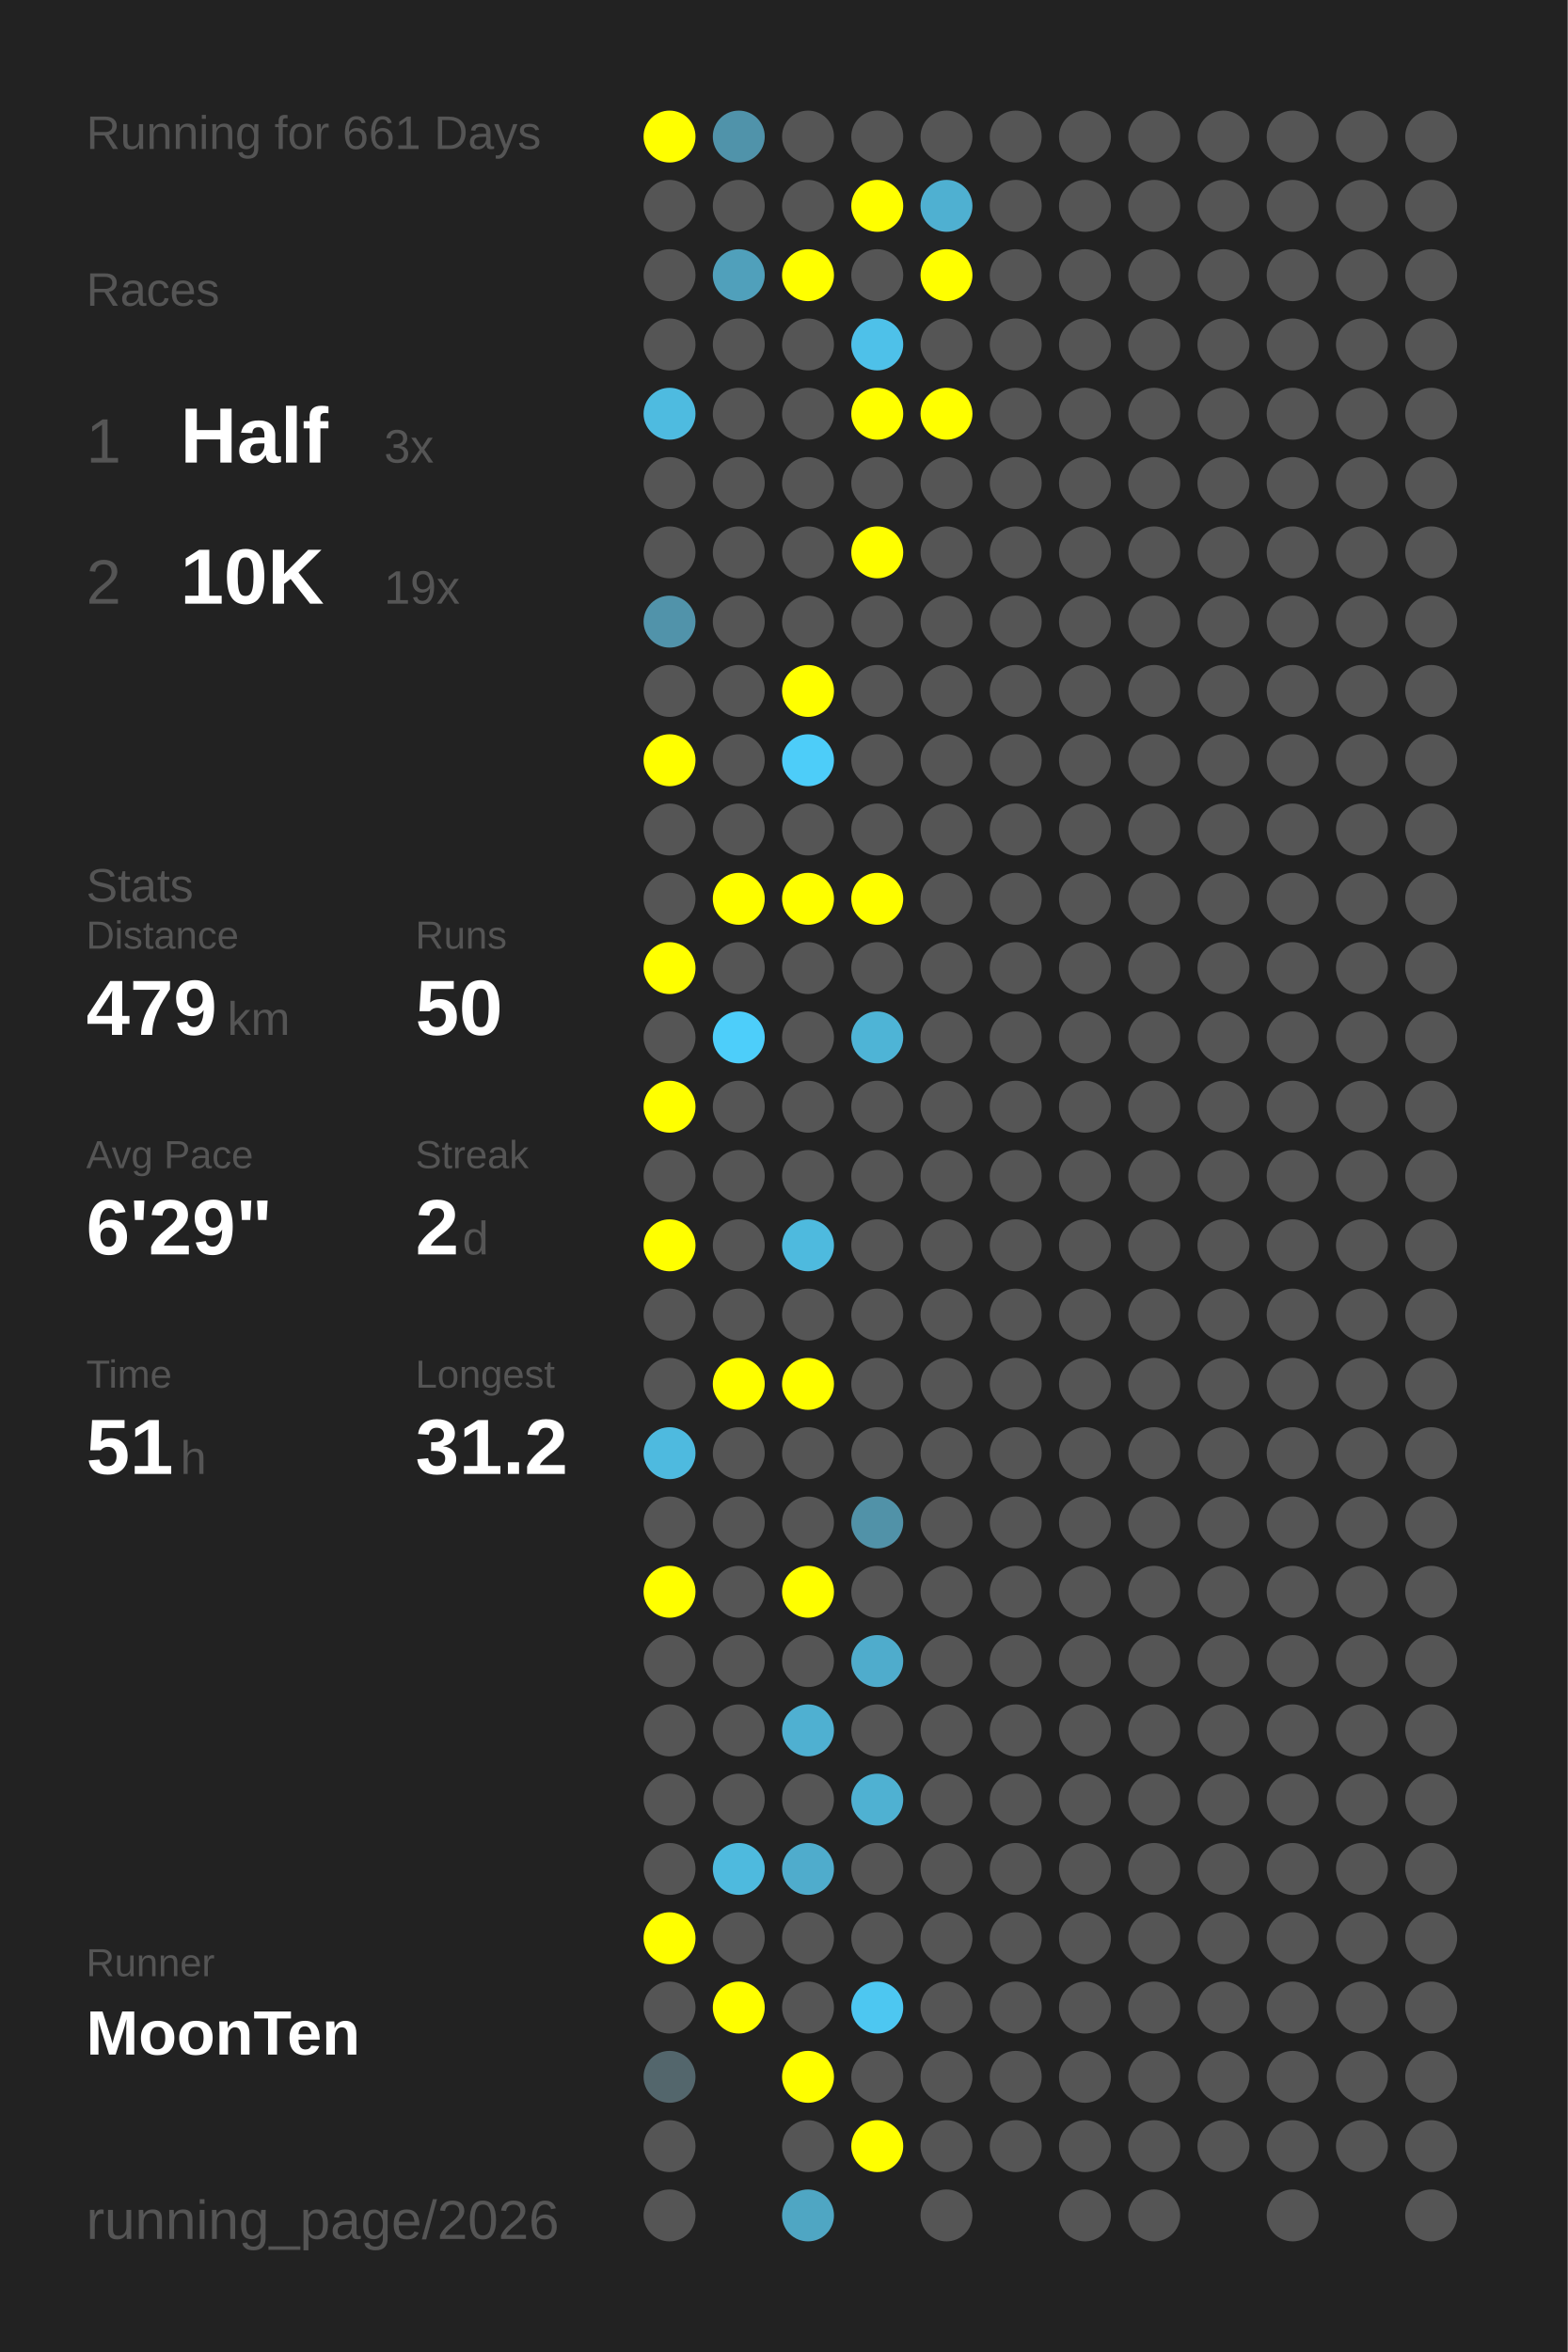
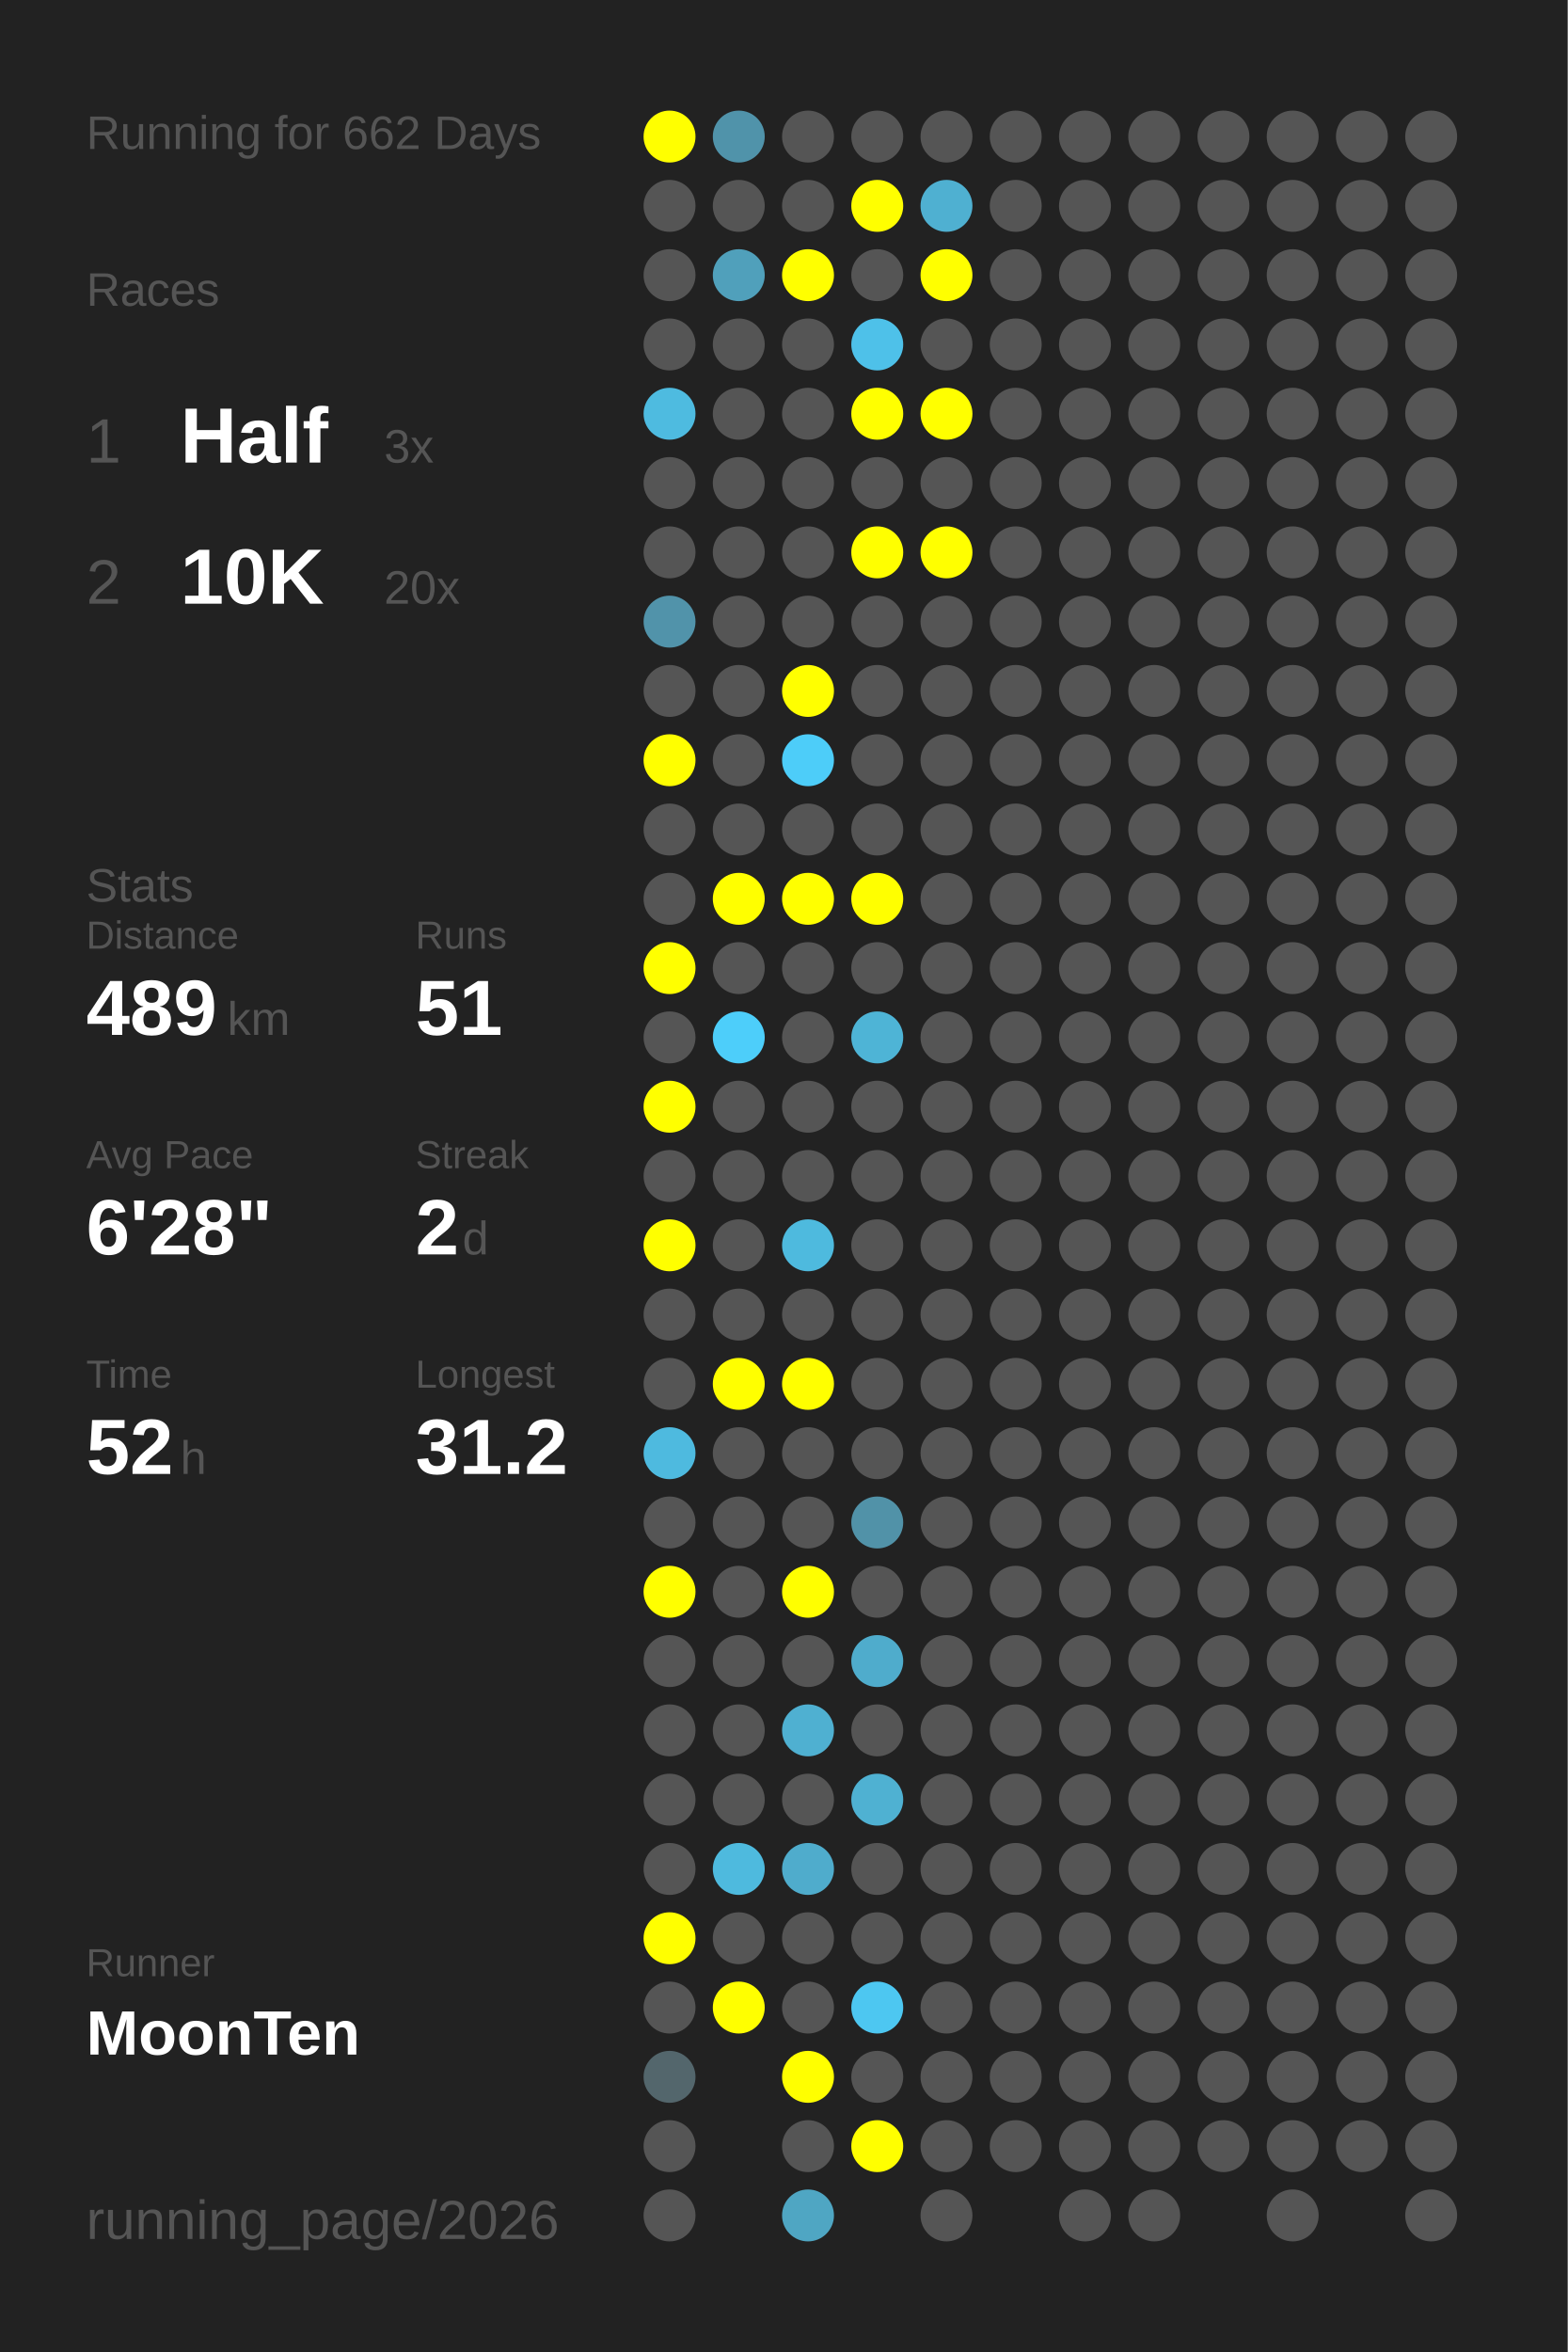
<svg xmlns="http://www.w3.org/2000/svg" baseProfile="full" height="300mm" version="1.1" viewBox="0,0,200,300" width="200mm">
  <defs />
  <rect fill="#222222" height="300" width="200" x="0" y="0" />
-   <text fill="#555555" style="font-size:6px; font-family:Arial;" x="11" y="19">Running for 661 Days</text>
+   <text fill="#555555" style="font-size:6px; font-family:Arial;" x="11" y="19">Running for 662 Days</text>
  <text fill="#555555" style="font-size:6px; font-family:Arial;" x="11" y="39">Races</text>
  <text fill="#555555" style="font-size:8px; font-family:Arial;" x="11" y="59">1</text>
  <text fill="#FFFFFF" style="font-size:10px; font-family:Arial; font-weight:bold;" x="23" y="59">Half</text>
  <text fill="#555555" style="font-size:6px; font-family:Arial;" x="49" y="59">3x</text>
  <text fill="#555555" style="font-size:8px; font-family:Arial;" x="11" y="77">2</text>
  <text fill="#FFFFFF" style="font-size:10px; font-family:Arial; font-weight:bold;" x="23" y="77">10K</text>
-   <text fill="#555555" style="font-size:6px; font-family:Arial;" x="49" y="77">19x</text>
+   <text fill="#555555" style="font-size:6px; font-family:Arial;" x="49" y="77">20x</text>
  <text fill="#555555" style="font-size:6px; font-family:Arial;" x="11" y="115">Stats</text>
  <text fill="#555555" style="font-size:5px; font-family:Arial;" x="11" y="121">Distance</text>
-   <text fill="#FFFFFF" style="font-size:10px; font-family:Arial; font-weight:bold;" x="11" y="132">479</text>
+   <text fill="#FFFFFF" style="font-size:10px; font-family:Arial; font-weight:bold;" x="11" y="132">489</text>
  <text fill="#555555" style="font-size:6px; font-family:Arial;" x="29" y="132">km</text>
  <text fill="#555555" style="font-size:5px; font-family:Arial;" x="53" y="121">Runs</text>
-   <text fill="#FFFFFF" style="font-size:10px; font-family:Arial; font-weight:bold;" x="53" y="132">50</text>
+   <text fill="#FFFFFF" style="font-size:10px; font-family:Arial; font-weight:bold;" x="53" y="132">51</text>
  <text fill="#555555" style="font-size:5px; font-family:Arial;" x="11" y="149">Avg Pace</text>
-   <text fill="#FFFFFF" style="font-size:10px; font-family:Arial; font-weight:bold;" x="11" y="160">6'29"</text>
+   <text fill="#FFFFFF" style="font-size:10px; font-family:Arial; font-weight:bold;" x="11" y="160">6'28"</text>
  <text fill="#555555" style="font-size:5px; font-family:Arial;" x="53" y="149">Streak</text>
  <text fill="#FFFFFF" style="font-size:10px; font-family:Arial; font-weight:bold;" x="53" y="160">2</text>
  <text fill="#555555" style="font-size:6px; font-family:Arial;" x="59" y="160">d</text>
  <text fill="#555555" style="font-size:5px; font-family:Arial;" x="11" y="177">Time</text>
-   <text fill="#FFFFFF" style="font-size:10px; font-family:Arial; font-weight:bold;" x="11" y="188">51</text>
+   <text fill="#FFFFFF" style="font-size:10px; font-family:Arial; font-weight:bold;" x="11" y="188">52</text>
  <text fill="#555555" style="font-size:6px; font-family:Arial;" x="23" y="188">h</text>
  <text fill="#555555" style="font-size:5px; font-family:Arial;" x="53" y="177">Longest</text>
  <text fill="#FFFFFF" style="font-size:10px; font-family:Arial; font-weight:bold;" x="53" y="188">31.2</text>
  <text fill="#555555" style="font-size:5px; font-family:Arial;" x="11" y="252.065">Runner</text>
  <text fill="#FFFFFF" style="font-size:8px; font-family:Arial; font-weight:bold;" x="11" y="262.065">MoonTen</text>
  <text fill="#555555" style="font-size:7px; font-family:Arial;" x="11" y="285.581">running_page/2026</text>
  <circle cx="85.417" cy="17.419" fill="#FFFF00" r="3.312" />
  <circle cx="85.417" cy="26.258" fill="#555555" r="3.312" />
  <circle cx="85.417" cy="35.097" fill="#555555" r="3.312" />
  <circle cx="85.417" cy="43.935" fill="#555555" r="3.312" />
  <circle cx="85.417" cy="52.774" fill="#4ebbe0" r="3.312" />
  <circle cx="85.417" cy="61.613" fill="#555555" r="3.312" />
  <circle cx="85.417" cy="70.452" fill="#555555" r="3.312" />
  <circle cx="85.417" cy="79.29" fill="#5193aa" r="3.312" />
  <circle cx="85.417" cy="88.129" fill="#555555" r="3.312" />
  <circle cx="85.417" cy="96.968" fill="#FFFF00" r="3.312" />
  <circle cx="85.417" cy="105.806" fill="#555555" r="3.312" />
  <circle cx="85.417" cy="114.645" fill="#555555" r="3.312" />
  <circle cx="85.417" cy="123.484" fill="#FFFF00" r="3.312" />
  <circle cx="85.417" cy="132.323" fill="#555555" r="3.312" />
  <circle cx="85.417" cy="141.161" fill="#FFFF00" r="3.312" />
  <circle cx="85.417" cy="150" fill="#555555" r="3.312" />
  <circle cx="85.417" cy="158.839" fill="#FFFF00" r="3.312" />
  <circle cx="85.417" cy="167.677" fill="#555555" r="3.312" />
  <circle cx="85.417" cy="176.516" fill="#555555" r="3.312" />
  <circle cx="85.417" cy="185.355" fill="#4ebadf" r="3.312" />
  <circle cx="85.417" cy="194.194" fill="#555555" r="3.312" />
  <circle cx="85.417" cy="203.032" fill="#FFFF00" r="3.312" />
  <circle cx="85.417" cy="211.871" fill="#555555" r="3.312" />
  <circle cx="85.417" cy="220.71" fill="#555555" r="3.312" />
  <circle cx="85.417" cy="229.548" fill="#555555" r="3.312" />
  <circle cx="85.417" cy="238.387" fill="#555555" r="3.312" />
  <circle cx="85.417" cy="247.226" fill="#FFFF00" r="3.312" />
  <circle cx="85.417" cy="256.065" fill="#555555" r="3.312" />
  <circle cx="85.417" cy="264.903" fill="#53666c" r="3.312" />
  <circle cx="85.417" cy="273.742" fill="#555555" r="3.312" />
  <circle cx="85.417" cy="282.581" fill="#555555" r="3.312" />
  <circle cx="94.25" cy="17.419" fill="#5093aa" r="3.312" />
  <circle cx="94.25" cy="26.258" fill="#555555" r="3.312" />
  <circle cx="94.25" cy="35.097" fill="#50a0bb" r="3.312" />
  <circle cx="94.25" cy="43.935" fill="#555555" r="3.312" />
  <circle cx="94.25" cy="52.774" fill="#555555" r="3.312" />
  <circle cx="94.25" cy="61.613" fill="#555555" r="3.312" />
  <circle cx="94.25" cy="70.452" fill="#555555" r="3.312" />
  <circle cx="94.25" cy="79.29" fill="#555555" r="3.312" />
  <circle cx="94.25" cy="88.129" fill="#555555" r="3.312" />
  <circle cx="94.25" cy="96.968" fill="#555555" r="3.312" />
  <circle cx="94.25" cy="105.806" fill="#555555" r="3.312" />
  <circle cx="94.25" cy="114.645" fill="#FFFF00" r="3.312" />
  <circle cx="94.25" cy="123.484" fill="#555555" r="3.312" />
  <circle cx="94.25" cy="132.323" fill="#4dcefa" r="3.312" />
  <circle cx="94.25" cy="141.161" fill="#555555" r="3.312" />
  <circle cx="94.25" cy="150" fill="#555555" r="3.312" />
  <circle cx="94.25" cy="158.839" fill="#555555" r="3.312" />
  <circle cx="94.25" cy="167.677" fill="#555555" r="3.312" />
  <circle cx="94.25" cy="176.516" fill="#FFFF00" r="3.312" />
  <circle cx="94.25" cy="185.355" fill="#555555" r="3.312" />
  <circle cx="94.25" cy="194.194" fill="#555555" r="3.312" />
  <circle cx="94.25" cy="203.032" fill="#555555" r="3.312" />
  <circle cx="94.25" cy="211.871" fill="#555555" r="3.312" />
  <circle cx="94.25" cy="220.71" fill="#555555" r="3.312" />
  <circle cx="94.25" cy="229.548" fill="#555555" r="3.312" />
  <circle cx="94.25" cy="238.387" fill="#4ebade" r="3.312" />
  <circle cx="94.25" cy="247.226" fill="#555555" r="3.312" />
  <circle cx="94.25" cy="256.065" fill="#FFFF00" r="3.312" />
  <circle cx="103.083" cy="17.419" fill="#555555" r="3.312" />
  <circle cx="103.083" cy="26.258" fill="#555555" r="3.312" />
  <circle cx="103.083" cy="35.097" fill="#FFFF00" r="3.312" />
  <circle cx="103.083" cy="43.935" fill="#555555" r="3.312" />
  <circle cx="103.083" cy="52.774" fill="#555555" r="3.312" />
  <circle cx="103.083" cy="61.613" fill="#555555" r="3.312" />
  <circle cx="103.083" cy="70.452" fill="#555555" r="3.312" />
  <circle cx="103.083" cy="79.29" fill="#555555" r="3.312" />
  <circle cx="103.083" cy="88.129" fill="#FFFF00" r="3.312" />
  <circle cx="103.083" cy="96.968" fill="#4dcdf9" r="3.312" />
  <circle cx="103.083" cy="105.806" fill="#555555" r="3.312" />
  <circle cx="103.083" cy="114.645" fill="#FFFF00" r="3.312" />
  <circle cx="103.083" cy="123.484" fill="#555555" r="3.312" />
  <circle cx="103.083" cy="132.323" fill="#555555" r="3.312" />
  <circle cx="103.083" cy="141.161" fill="#555555" r="3.312" />
  <circle cx="103.083" cy="150" fill="#555555" r="3.312" />
  <circle cx="103.083" cy="158.839" fill="#4ebade" r="3.312" />
  <circle cx="103.083" cy="167.677" fill="#555555" r="3.312" />
  <circle cx="103.083" cy="176.516" fill="#FFFF00" r="3.312" />
  <circle cx="103.083" cy="185.355" fill="#555555" r="3.312" />
  <circle cx="103.083" cy="194.194" fill="#555555" r="3.312" />
  <circle cx="103.083" cy="203.032" fill="#FFFF00" r="3.312" />
  <circle cx="103.083" cy="211.871" fill="#555555" r="3.312" />
  <circle cx="103.083" cy="220.71" fill="#4fb0d1" r="3.312" />
  <circle cx="103.083" cy="229.548" fill="#555555" r="3.312" />
  <circle cx="103.083" cy="238.387" fill="#4faccc" r="3.312" />
  <circle cx="103.083" cy="247.226" fill="#555555" r="3.312" />
  <circle cx="103.083" cy="256.065" fill="#555555" r="3.312" />
  <circle cx="103.083" cy="264.903" fill="#FFFF00" r="3.312" />
  <circle cx="103.083" cy="273.742" fill="#555555" r="3.312" />
  <circle cx="103.083" cy="282.581" fill="#4fa6c3" r="3.312" />
  <circle cx="111.917" cy="17.419" fill="#555555" r="3.312" />
  <circle cx="111.917" cy="26.258" fill="#FFFF00" r="3.312" />
  <circle cx="111.917" cy="35.097" fill="#555555" r="3.312" />
  <circle cx="111.917" cy="43.935" fill="#4ec1e9" r="3.312" />
  <circle cx="111.917" cy="52.774" fill="#FFFF00" r="3.312" />
  <circle cx="111.917" cy="61.613" fill="#555555" r="3.312" />
  <circle cx="111.917" cy="70.452" fill="#FFFF00" r="3.312" />
  <circle cx="111.917" cy="79.29" fill="#555555" r="3.312" />
  <circle cx="111.917" cy="88.129" fill="#555555" r="3.312" />
  <circle cx="111.917" cy="96.968" fill="#555555" r="3.312" />
  <circle cx="111.917" cy="105.806" fill="#555555" r="3.312" />
  <circle cx="111.917" cy="114.645" fill="#FFFF00" r="3.312" />
  <circle cx="111.917" cy="123.484" fill="#555555" r="3.312" />
  <circle cx="111.917" cy="132.323" fill="#4eb4d6" r="3.312" />
  <circle cx="111.917" cy="141.161" fill="#555555" r="3.312" />
  <circle cx="111.917" cy="150" fill="#555555" r="3.312" />
  <circle cx="111.917" cy="158.839" fill="#555555" r="3.312" />
  <circle cx="111.917" cy="167.677" fill="#555555" r="3.312" />
  <circle cx="111.917" cy="176.516" fill="#555555" r="3.312" />
  <circle cx="111.917" cy="185.355" fill="#555555" r="3.312" />
  <circle cx="111.917" cy="194.194" fill="#5192a8" r="3.312" />
  <circle cx="111.917" cy="203.032" fill="#555555" r="3.312" />
  <circle cx="111.917" cy="211.871" fill="#4faccc" r="3.312" />
  <circle cx="111.917" cy="220.71" fill="#555555" r="3.312" />
  <circle cx="111.917" cy="229.548" fill="#4fb1d2" r="3.312" />
  <circle cx="111.917" cy="238.387" fill="#555555" r="3.312" />
  <circle cx="111.917" cy="247.226" fill="#555555" r="3.312" />
  <circle cx="111.917" cy="256.065" fill="#4dc7f1" r="3.312" />
  <circle cx="111.917" cy="264.903" fill="#555555" r="3.312" />
  <circle cx="111.917" cy="273.742" fill="#FFFF00" r="3.312" />
  <circle cx="120.75" cy="17.419" fill="#555555" r="3.312" />
  <circle cx="120.75" cy="26.258" fill="#4fb0d1" r="3.312" />
  <circle cx="120.75" cy="35.097" fill="#FFFF00" r="3.312" />
  <circle cx="120.75" cy="43.935" fill="#555555" r="3.312" />
  <circle cx="120.75" cy="52.774" fill="#FFFF00" r="3.312" />
  <circle cx="120.75" cy="61.613" fill="#555555" r="3.312" />
-   <circle cx="120.75" cy="70.452" fill="#555555" r="3.312" />
+   <circle cx="120.75" cy="70.452" fill="#FFFF00" r="3.312" />
  <circle cx="120.75" cy="79.29" fill="#555555" r="3.312" />
  <circle cx="120.75" cy="88.129" fill="#555555" r="3.312" />
  <circle cx="120.75" cy="96.968" fill="#555555" r="3.312" />
  <circle cx="120.75" cy="105.806" fill="#555555" r="3.312" />
  <circle cx="120.75" cy="114.645" fill="#555555" r="3.312" />
  <circle cx="120.75" cy="123.484" fill="#555555" r="3.312" />
  <circle cx="120.75" cy="132.323" fill="#555555" r="3.312" />
  <circle cx="120.75" cy="141.161" fill="#555555" r="3.312" />
  <circle cx="120.75" cy="150" fill="#555555" r="3.312" />
  <circle cx="120.75" cy="158.839" fill="#555555" r="3.312" />
  <circle cx="120.75" cy="167.677" fill="#555555" r="3.312" />
  <circle cx="120.75" cy="176.516" fill="#555555" r="3.312" />
  <circle cx="120.75" cy="185.355" fill="#555555" r="3.312" />
  <circle cx="120.75" cy="194.194" fill="#555555" r="3.312" />
  <circle cx="120.75" cy="203.032" fill="#555555" r="3.312" />
  <circle cx="120.75" cy="211.871" fill="#555555" r="3.312" />
  <circle cx="120.75" cy="220.71" fill="#555555" r="3.312" />
  <circle cx="120.75" cy="229.548" fill="#555555" r="3.312" />
  <circle cx="120.75" cy="238.387" fill="#555555" r="3.312" />
  <circle cx="120.75" cy="247.226" fill="#555555" r="3.312" />
  <circle cx="120.75" cy="256.065" fill="#555555" r="3.312" />
  <circle cx="120.75" cy="264.903" fill="#555555" r="3.312" />
  <circle cx="120.75" cy="273.742" fill="#555555" r="3.312" />
  <circle cx="120.75" cy="282.581" fill="#555555" r="3.312" />
  <circle cx="129.583" cy="17.419" fill="#555555" r="3.312" />
  <circle cx="129.583" cy="26.258" fill="#555555" r="3.312" />
  <circle cx="129.583" cy="35.097" fill="#555555" r="3.312" />
  <circle cx="129.583" cy="43.935" fill="#555555" r="3.312" />
  <circle cx="129.583" cy="52.774" fill="#555555" r="3.312" />
  <circle cx="129.583" cy="61.613" fill="#555555" r="3.312" />
  <circle cx="129.583" cy="70.452" fill="#555555" r="3.312" />
  <circle cx="129.583" cy="79.29" fill="#555555" r="3.312" />
  <circle cx="129.583" cy="88.129" fill="#555555" r="3.312" />
  <circle cx="129.583" cy="96.968" fill="#555555" r="3.312" />
  <circle cx="129.583" cy="105.806" fill="#555555" r="3.312" />
  <circle cx="129.583" cy="114.645" fill="#555555" r="3.312" />
  <circle cx="129.583" cy="123.484" fill="#555555" r="3.312" />
  <circle cx="129.583" cy="132.323" fill="#555555" r="3.312" />
  <circle cx="129.583" cy="141.161" fill="#555555" r="3.312" />
  <circle cx="129.583" cy="150" fill="#555555" r="3.312" />
  <circle cx="129.583" cy="158.839" fill="#555555" r="3.312" />
  <circle cx="129.583" cy="167.677" fill="#555555" r="3.312" />
  <circle cx="129.583" cy="176.516" fill="#555555" r="3.312" />
  <circle cx="129.583" cy="185.355" fill="#555555" r="3.312" />
  <circle cx="129.583" cy="194.194" fill="#555555" r="3.312" />
  <circle cx="129.583" cy="203.032" fill="#555555" r="3.312" />
  <circle cx="129.583" cy="211.871" fill="#555555" r="3.312" />
  <circle cx="129.583" cy="220.71" fill="#555555" r="3.312" />
  <circle cx="129.583" cy="229.548" fill="#555555" r="3.312" />
  <circle cx="129.583" cy="238.387" fill="#555555" r="3.312" />
  <circle cx="129.583" cy="247.226" fill="#555555" r="3.312" />
  <circle cx="129.583" cy="256.065" fill="#555555" r="3.312" />
  <circle cx="129.583" cy="264.903" fill="#555555" r="3.312" />
  <circle cx="129.583" cy="273.742" fill="#555555" r="3.312" />
  <circle cx="138.417" cy="17.419" fill="#555555" r="3.312" />
  <circle cx="138.417" cy="26.258" fill="#555555" r="3.312" />
  <circle cx="138.417" cy="35.097" fill="#555555" r="3.312" />
  <circle cx="138.417" cy="43.935" fill="#555555" r="3.312" />
  <circle cx="138.417" cy="52.774" fill="#555555" r="3.312" />
  <circle cx="138.417" cy="61.613" fill="#555555" r="3.312" />
  <circle cx="138.417" cy="70.452" fill="#555555" r="3.312" />
  <circle cx="138.417" cy="79.29" fill="#555555" r="3.312" />
  <circle cx="138.417" cy="88.129" fill="#555555" r="3.312" />
  <circle cx="138.417" cy="96.968" fill="#555555" r="3.312" />
  <circle cx="138.417" cy="105.806" fill="#555555" r="3.312" />
  <circle cx="138.417" cy="114.645" fill="#555555" r="3.312" />
  <circle cx="138.417" cy="123.484" fill="#555555" r="3.312" />
  <circle cx="138.417" cy="132.323" fill="#555555" r="3.312" />
  <circle cx="138.417" cy="141.161" fill="#555555" r="3.312" />
  <circle cx="138.417" cy="150" fill="#555555" r="3.312" />
  <circle cx="138.417" cy="158.839" fill="#555555" r="3.312" />
  <circle cx="138.417" cy="167.677" fill="#555555" r="3.312" />
  <circle cx="138.417" cy="176.516" fill="#555555" r="3.312" />
  <circle cx="138.417" cy="185.355" fill="#555555" r="3.312" />
  <circle cx="138.417" cy="194.194" fill="#555555" r="3.312" />
  <circle cx="138.417" cy="203.032" fill="#555555" r="3.312" />
  <circle cx="138.417" cy="211.871" fill="#555555" r="3.312" />
  <circle cx="138.417" cy="220.71" fill="#555555" r="3.312" />
  <circle cx="138.417" cy="229.548" fill="#555555" r="3.312" />
  <circle cx="138.417" cy="238.387" fill="#555555" r="3.312" />
  <circle cx="138.417" cy="247.226" fill="#555555" r="3.312" />
  <circle cx="138.417" cy="256.065" fill="#555555" r="3.312" />
  <circle cx="138.417" cy="264.903" fill="#555555" r="3.312" />
  <circle cx="138.417" cy="273.742" fill="#555555" r="3.312" />
  <circle cx="138.417" cy="282.581" fill="#555555" r="3.312" />
  <circle cx="147.25" cy="17.419" fill="#555555" r="3.312" />
  <circle cx="147.25" cy="26.258" fill="#555555" r="3.312" />
  <circle cx="147.25" cy="35.097" fill="#555555" r="3.312" />
  <circle cx="147.25" cy="43.935" fill="#555555" r="3.312" />
  <circle cx="147.25" cy="52.774" fill="#555555" r="3.312" />
  <circle cx="147.25" cy="61.613" fill="#555555" r="3.312" />
  <circle cx="147.25" cy="70.452" fill="#555555" r="3.312" />
  <circle cx="147.25" cy="79.29" fill="#555555" r="3.312" />
  <circle cx="147.25" cy="88.129" fill="#555555" r="3.312" />
  <circle cx="147.25" cy="96.968" fill="#555555" r="3.312" />
  <circle cx="147.25" cy="105.806" fill="#555555" r="3.312" />
  <circle cx="147.25" cy="114.645" fill="#555555" r="3.312" />
  <circle cx="147.25" cy="123.484" fill="#555555" r="3.312" />
  <circle cx="147.25" cy="132.323" fill="#555555" r="3.312" />
  <circle cx="147.25" cy="141.161" fill="#555555" r="3.312" />
  <circle cx="147.25" cy="150" fill="#555555" r="3.312" />
  <circle cx="147.25" cy="158.839" fill="#555555" r="3.312" />
  <circle cx="147.25" cy="167.677" fill="#555555" r="3.312" />
  <circle cx="147.25" cy="176.516" fill="#555555" r="3.312" />
  <circle cx="147.25" cy="185.355" fill="#555555" r="3.312" />
  <circle cx="147.25" cy="194.194" fill="#555555" r="3.312" />
  <circle cx="147.25" cy="203.032" fill="#555555" r="3.312" />
  <circle cx="147.25" cy="211.871" fill="#555555" r="3.312" />
  <circle cx="147.25" cy="220.71" fill="#555555" r="3.312" />
  <circle cx="147.25" cy="229.548" fill="#555555" r="3.312" />
  <circle cx="147.25" cy="238.387" fill="#555555" r="3.312" />
  <circle cx="147.25" cy="247.226" fill="#555555" r="3.312" />
  <circle cx="147.25" cy="256.065" fill="#555555" r="3.312" />
  <circle cx="147.25" cy="264.903" fill="#555555" r="3.312" />
  <circle cx="147.25" cy="273.742" fill="#555555" r="3.312" />
  <circle cx="147.25" cy="282.581" fill="#555555" r="3.312" />
  <circle cx="156.083" cy="17.419" fill="#555555" r="3.312" />
  <circle cx="156.083" cy="26.258" fill="#555555" r="3.312" />
  <circle cx="156.083" cy="35.097" fill="#555555" r="3.312" />
  <circle cx="156.083" cy="43.935" fill="#555555" r="3.312" />
  <circle cx="156.083" cy="52.774" fill="#555555" r="3.312" />
  <circle cx="156.083" cy="61.613" fill="#555555" r="3.312" />
  <circle cx="156.083" cy="70.452" fill="#555555" r="3.312" />
  <circle cx="156.083" cy="79.29" fill="#555555" r="3.312" />
  <circle cx="156.083" cy="88.129" fill="#555555" r="3.312" />
  <circle cx="156.083" cy="96.968" fill="#555555" r="3.312" />
  <circle cx="156.083" cy="105.806" fill="#555555" r="3.312" />
  <circle cx="156.083" cy="114.645" fill="#555555" r="3.312" />
  <circle cx="156.083" cy="123.484" fill="#555555" r="3.312" />
  <circle cx="156.083" cy="132.323" fill="#555555" r="3.312" />
  <circle cx="156.083" cy="141.161" fill="#555555" r="3.312" />
  <circle cx="156.083" cy="150" fill="#555555" r="3.312" />
  <circle cx="156.083" cy="158.839" fill="#555555" r="3.312" />
  <circle cx="156.083" cy="167.677" fill="#555555" r="3.312" />
  <circle cx="156.083" cy="176.516" fill="#555555" r="3.312" />
  <circle cx="156.083" cy="185.355" fill="#555555" r="3.312" />
  <circle cx="156.083" cy="194.194" fill="#555555" r="3.312" />
  <circle cx="156.083" cy="203.032" fill="#555555" r="3.312" />
  <circle cx="156.083" cy="211.871" fill="#555555" r="3.312" />
  <circle cx="156.083" cy="220.71" fill="#555555" r="3.312" />
  <circle cx="156.083" cy="229.548" fill="#555555" r="3.312" />
  <circle cx="156.083" cy="238.387" fill="#555555" r="3.312" />
  <circle cx="156.083" cy="247.226" fill="#555555" r="3.312" />
  <circle cx="156.083" cy="256.065" fill="#555555" r="3.312" />
  <circle cx="156.083" cy="264.903" fill="#555555" r="3.312" />
  <circle cx="156.083" cy="273.742" fill="#555555" r="3.312" />
  <circle cx="164.917" cy="17.419" fill="#555555" r="3.312" />
  <circle cx="164.917" cy="26.258" fill="#555555" r="3.312" />
  <circle cx="164.917" cy="35.097" fill="#555555" r="3.312" />
  <circle cx="164.917" cy="43.935" fill="#555555" r="3.312" />
  <circle cx="164.917" cy="52.774" fill="#555555" r="3.312" />
  <circle cx="164.917" cy="61.613" fill="#555555" r="3.312" />
  <circle cx="164.917" cy="70.452" fill="#555555" r="3.312" />
  <circle cx="164.917" cy="79.29" fill="#555555" r="3.312" />
  <circle cx="164.917" cy="88.129" fill="#555555" r="3.312" />
  <circle cx="164.917" cy="96.968" fill="#555555" r="3.312" />
  <circle cx="164.917" cy="105.806" fill="#555555" r="3.312" />
  <circle cx="164.917" cy="114.645" fill="#555555" r="3.312" />
  <circle cx="164.917" cy="123.484" fill="#555555" r="3.312" />
  <circle cx="164.917" cy="132.323" fill="#555555" r="3.312" />
  <circle cx="164.917" cy="141.161" fill="#555555" r="3.312" />
  <circle cx="164.917" cy="150" fill="#555555" r="3.312" />
  <circle cx="164.917" cy="158.839" fill="#555555" r="3.312" />
  <circle cx="164.917" cy="167.677" fill="#555555" r="3.312" />
  <circle cx="164.917" cy="176.516" fill="#555555" r="3.312" />
  <circle cx="164.917" cy="185.355" fill="#555555" r="3.312" />
  <circle cx="164.917" cy="194.194" fill="#555555" r="3.312" />
  <circle cx="164.917" cy="203.032" fill="#555555" r="3.312" />
  <circle cx="164.917" cy="211.871" fill="#555555" r="3.312" />
  <circle cx="164.917" cy="220.71" fill="#555555" r="3.312" />
  <circle cx="164.917" cy="229.548" fill="#555555" r="3.312" />
  <circle cx="164.917" cy="238.387" fill="#555555" r="3.312" />
  <circle cx="164.917" cy="247.226" fill="#555555" r="3.312" />
  <circle cx="164.917" cy="256.065" fill="#555555" r="3.312" />
  <circle cx="164.917" cy="264.903" fill="#555555" r="3.312" />
  <circle cx="164.917" cy="273.742" fill="#555555" r="3.312" />
  <circle cx="164.917" cy="282.581" fill="#555555" r="3.312" />
  <circle cx="173.75" cy="17.419" fill="#555555" r="3.312" />
  <circle cx="173.75" cy="26.258" fill="#555555" r="3.312" />
  <circle cx="173.75" cy="35.097" fill="#555555" r="3.312" />
  <circle cx="173.75" cy="43.935" fill="#555555" r="3.312" />
  <circle cx="173.75" cy="52.774" fill="#555555" r="3.312" />
  <circle cx="173.75" cy="61.613" fill="#555555" r="3.312" />
  <circle cx="173.75" cy="70.452" fill="#555555" r="3.312" />
  <circle cx="173.75" cy="79.29" fill="#555555" r="3.312" />
  <circle cx="173.75" cy="88.129" fill="#555555" r="3.312" />
  <circle cx="173.75" cy="96.968" fill="#555555" r="3.312" />
  <circle cx="173.75" cy="105.806" fill="#555555" r="3.312" />
  <circle cx="173.75" cy="114.645" fill="#555555" r="3.312" />
  <circle cx="173.75" cy="123.484" fill="#555555" r="3.312" />
  <circle cx="173.75" cy="132.323" fill="#555555" r="3.312" />
  <circle cx="173.75" cy="141.161" fill="#555555" r="3.312" />
  <circle cx="173.75" cy="150" fill="#555555" r="3.312" />
  <circle cx="173.75" cy="158.839" fill="#555555" r="3.312" />
  <circle cx="173.75" cy="167.677" fill="#555555" r="3.312" />
  <circle cx="173.75" cy="176.516" fill="#555555" r="3.312" />
  <circle cx="173.75" cy="185.355" fill="#555555" r="3.312" />
  <circle cx="173.75" cy="194.194" fill="#555555" r="3.312" />
  <circle cx="173.75" cy="203.032" fill="#555555" r="3.312" />
  <circle cx="173.75" cy="211.871" fill="#555555" r="3.312" />
  <circle cx="173.75" cy="220.71" fill="#555555" r="3.312" />
  <circle cx="173.75" cy="229.548" fill="#555555" r="3.312" />
  <circle cx="173.75" cy="238.387" fill="#555555" r="3.312" />
  <circle cx="173.75" cy="247.226" fill="#555555" r="3.312" />
  <circle cx="173.75" cy="256.065" fill="#555555" r="3.312" />
  <circle cx="173.75" cy="264.903" fill="#555555" r="3.312" />
  <circle cx="173.75" cy="273.742" fill="#555555" r="3.312" />
  <circle cx="182.583" cy="17.419" fill="#555555" r="3.312" />
  <circle cx="182.583" cy="26.258" fill="#555555" r="3.312" />
  <circle cx="182.583" cy="35.097" fill="#555555" r="3.312" />
  <circle cx="182.583" cy="43.935" fill="#555555" r="3.312" />
  <circle cx="182.583" cy="52.774" fill="#555555" r="3.312" />
  <circle cx="182.583" cy="61.613" fill="#555555" r="3.312" />
  <circle cx="182.583" cy="70.452" fill="#555555" r="3.312" />
  <circle cx="182.583" cy="79.29" fill="#555555" r="3.312" />
  <circle cx="182.583" cy="88.129" fill="#555555" r="3.312" />
  <circle cx="182.583" cy="96.968" fill="#555555" r="3.312" />
  <circle cx="182.583" cy="105.806" fill="#555555" r="3.312" />
  <circle cx="182.583" cy="114.645" fill="#555555" r="3.312" />
  <circle cx="182.583" cy="123.484" fill="#555555" r="3.312" />
  <circle cx="182.583" cy="132.323" fill="#555555" r="3.312" />
  <circle cx="182.583" cy="141.161" fill="#555555" r="3.312" />
  <circle cx="182.583" cy="150" fill="#555555" r="3.312" />
  <circle cx="182.583" cy="158.839" fill="#555555" r="3.312" />
  <circle cx="182.583" cy="167.677" fill="#555555" r="3.312" />
  <circle cx="182.583" cy="176.516" fill="#555555" r="3.312" />
  <circle cx="182.583" cy="185.355" fill="#555555" r="3.312" />
  <circle cx="182.583" cy="194.194" fill="#555555" r="3.312" />
  <circle cx="182.583" cy="203.032" fill="#555555" r="3.312" />
  <circle cx="182.583" cy="211.871" fill="#555555" r="3.312" />
  <circle cx="182.583" cy="220.71" fill="#555555" r="3.312" />
  <circle cx="182.583" cy="229.548" fill="#555555" r="3.312" />
  <circle cx="182.583" cy="238.387" fill="#555555" r="3.312" />
  <circle cx="182.583" cy="247.226" fill="#555555" r="3.312" />
  <circle cx="182.583" cy="256.065" fill="#555555" r="3.312" />
  <circle cx="182.583" cy="264.903" fill="#555555" r="3.312" />
  <circle cx="182.583" cy="273.742" fill="#555555" r="3.312" />
  <circle cx="182.583" cy="282.581" fill="#555555" r="3.312" />
</svg>
